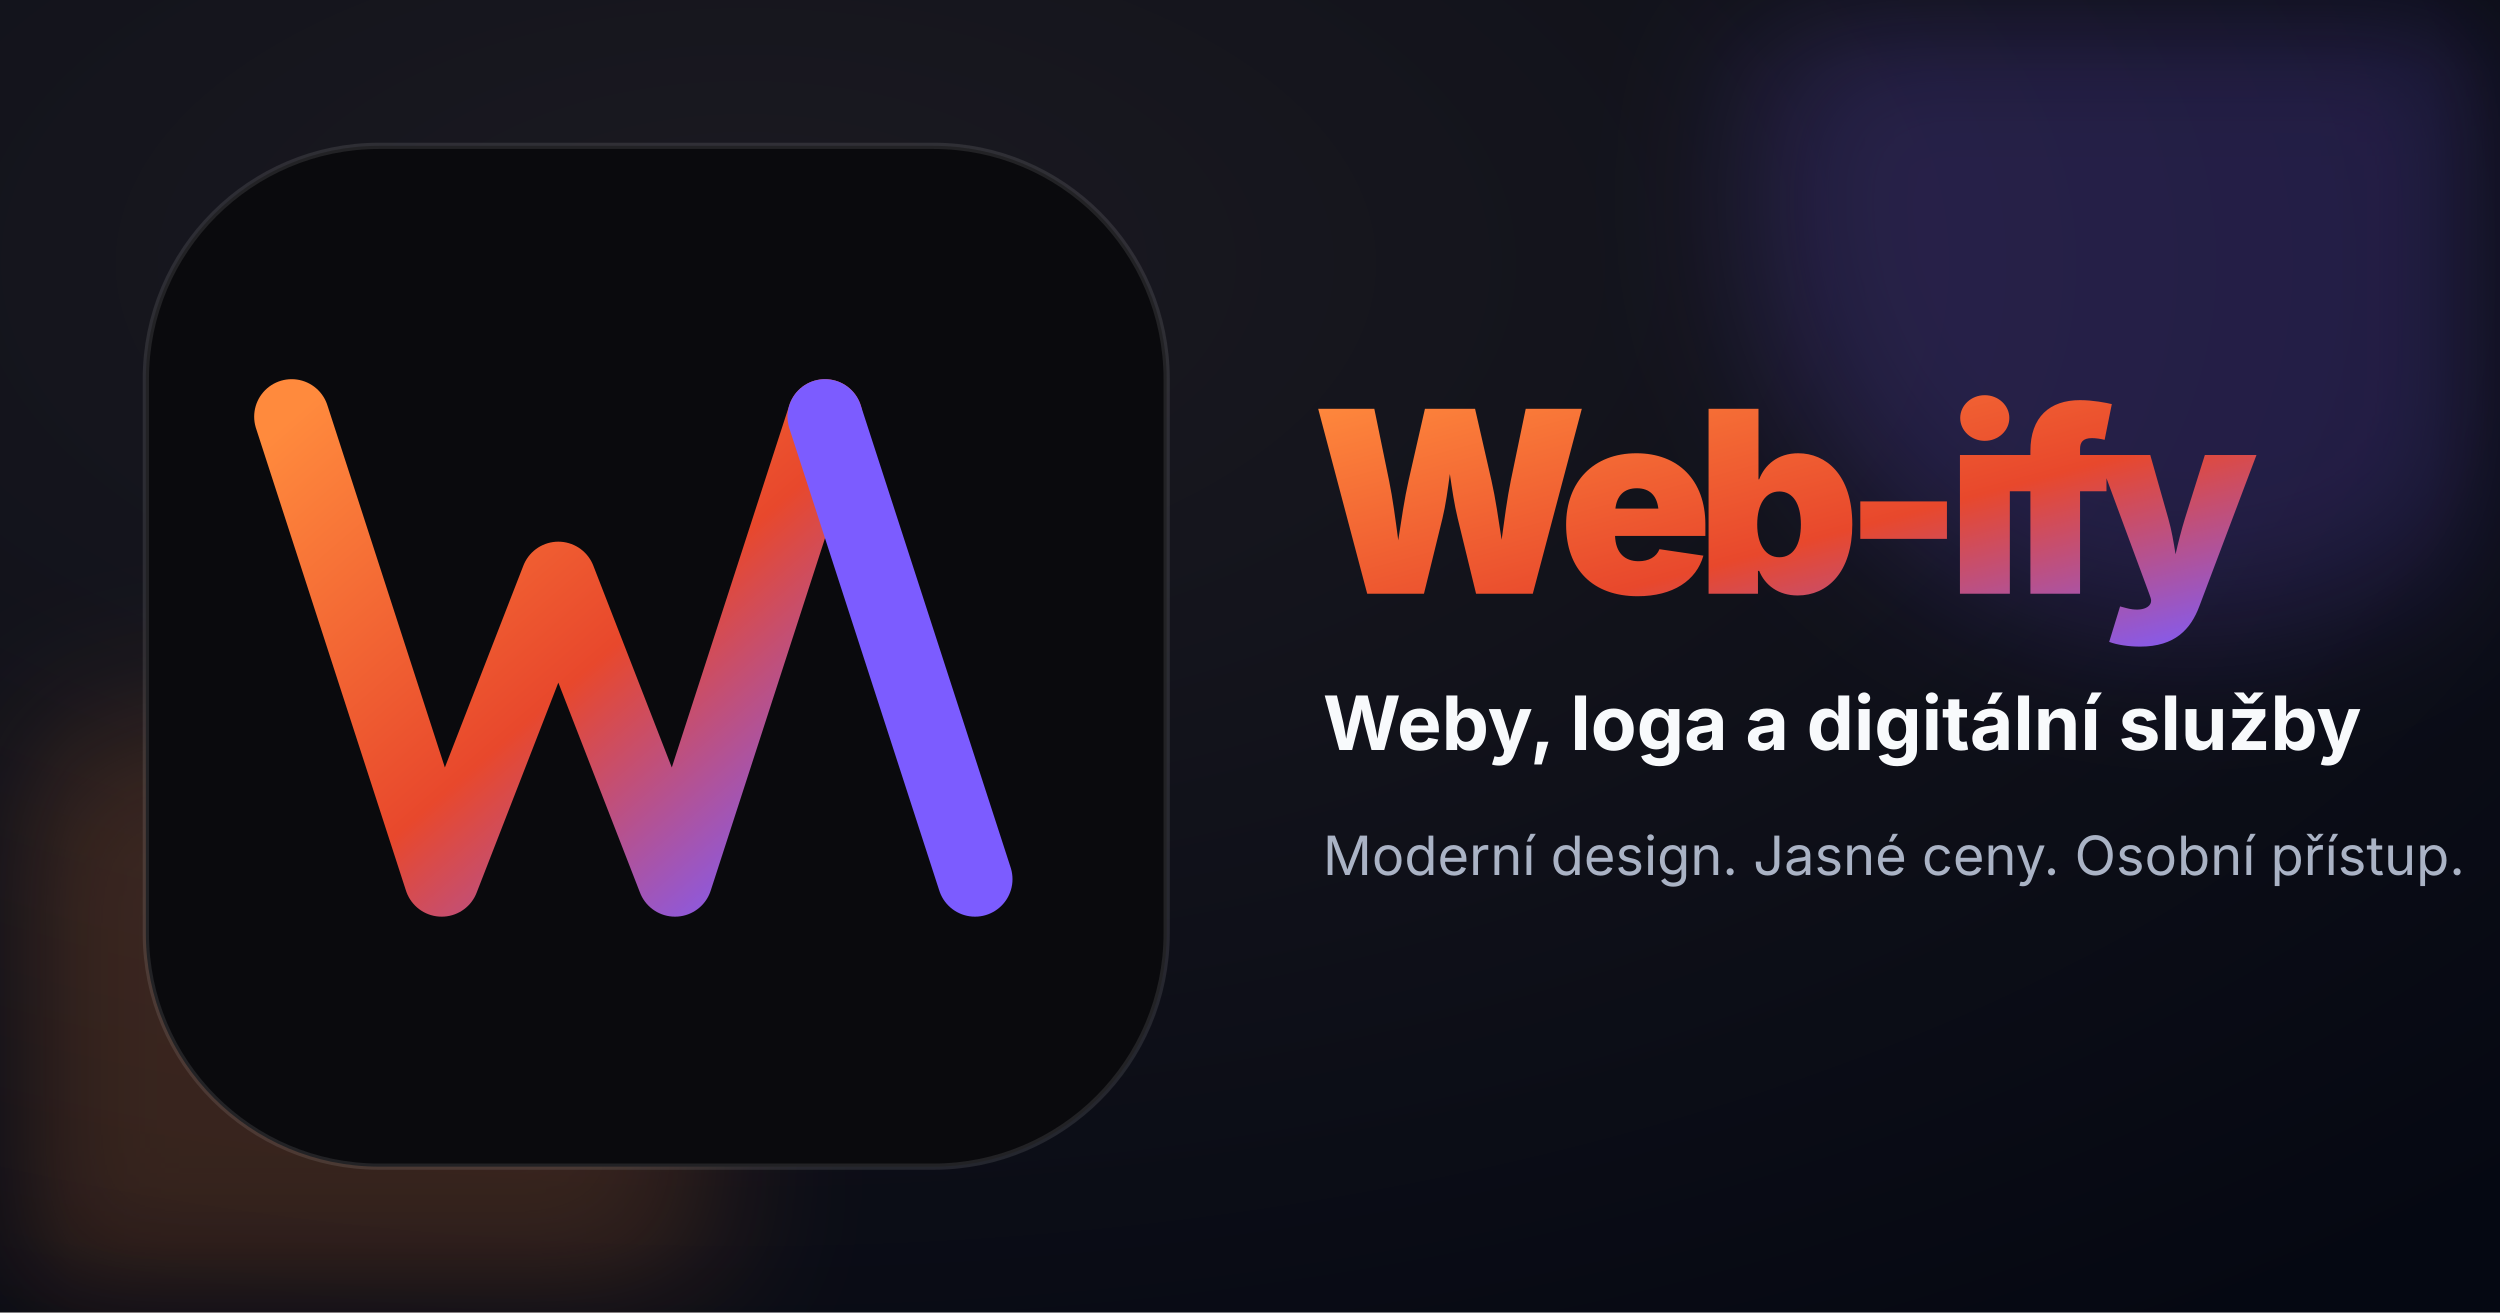
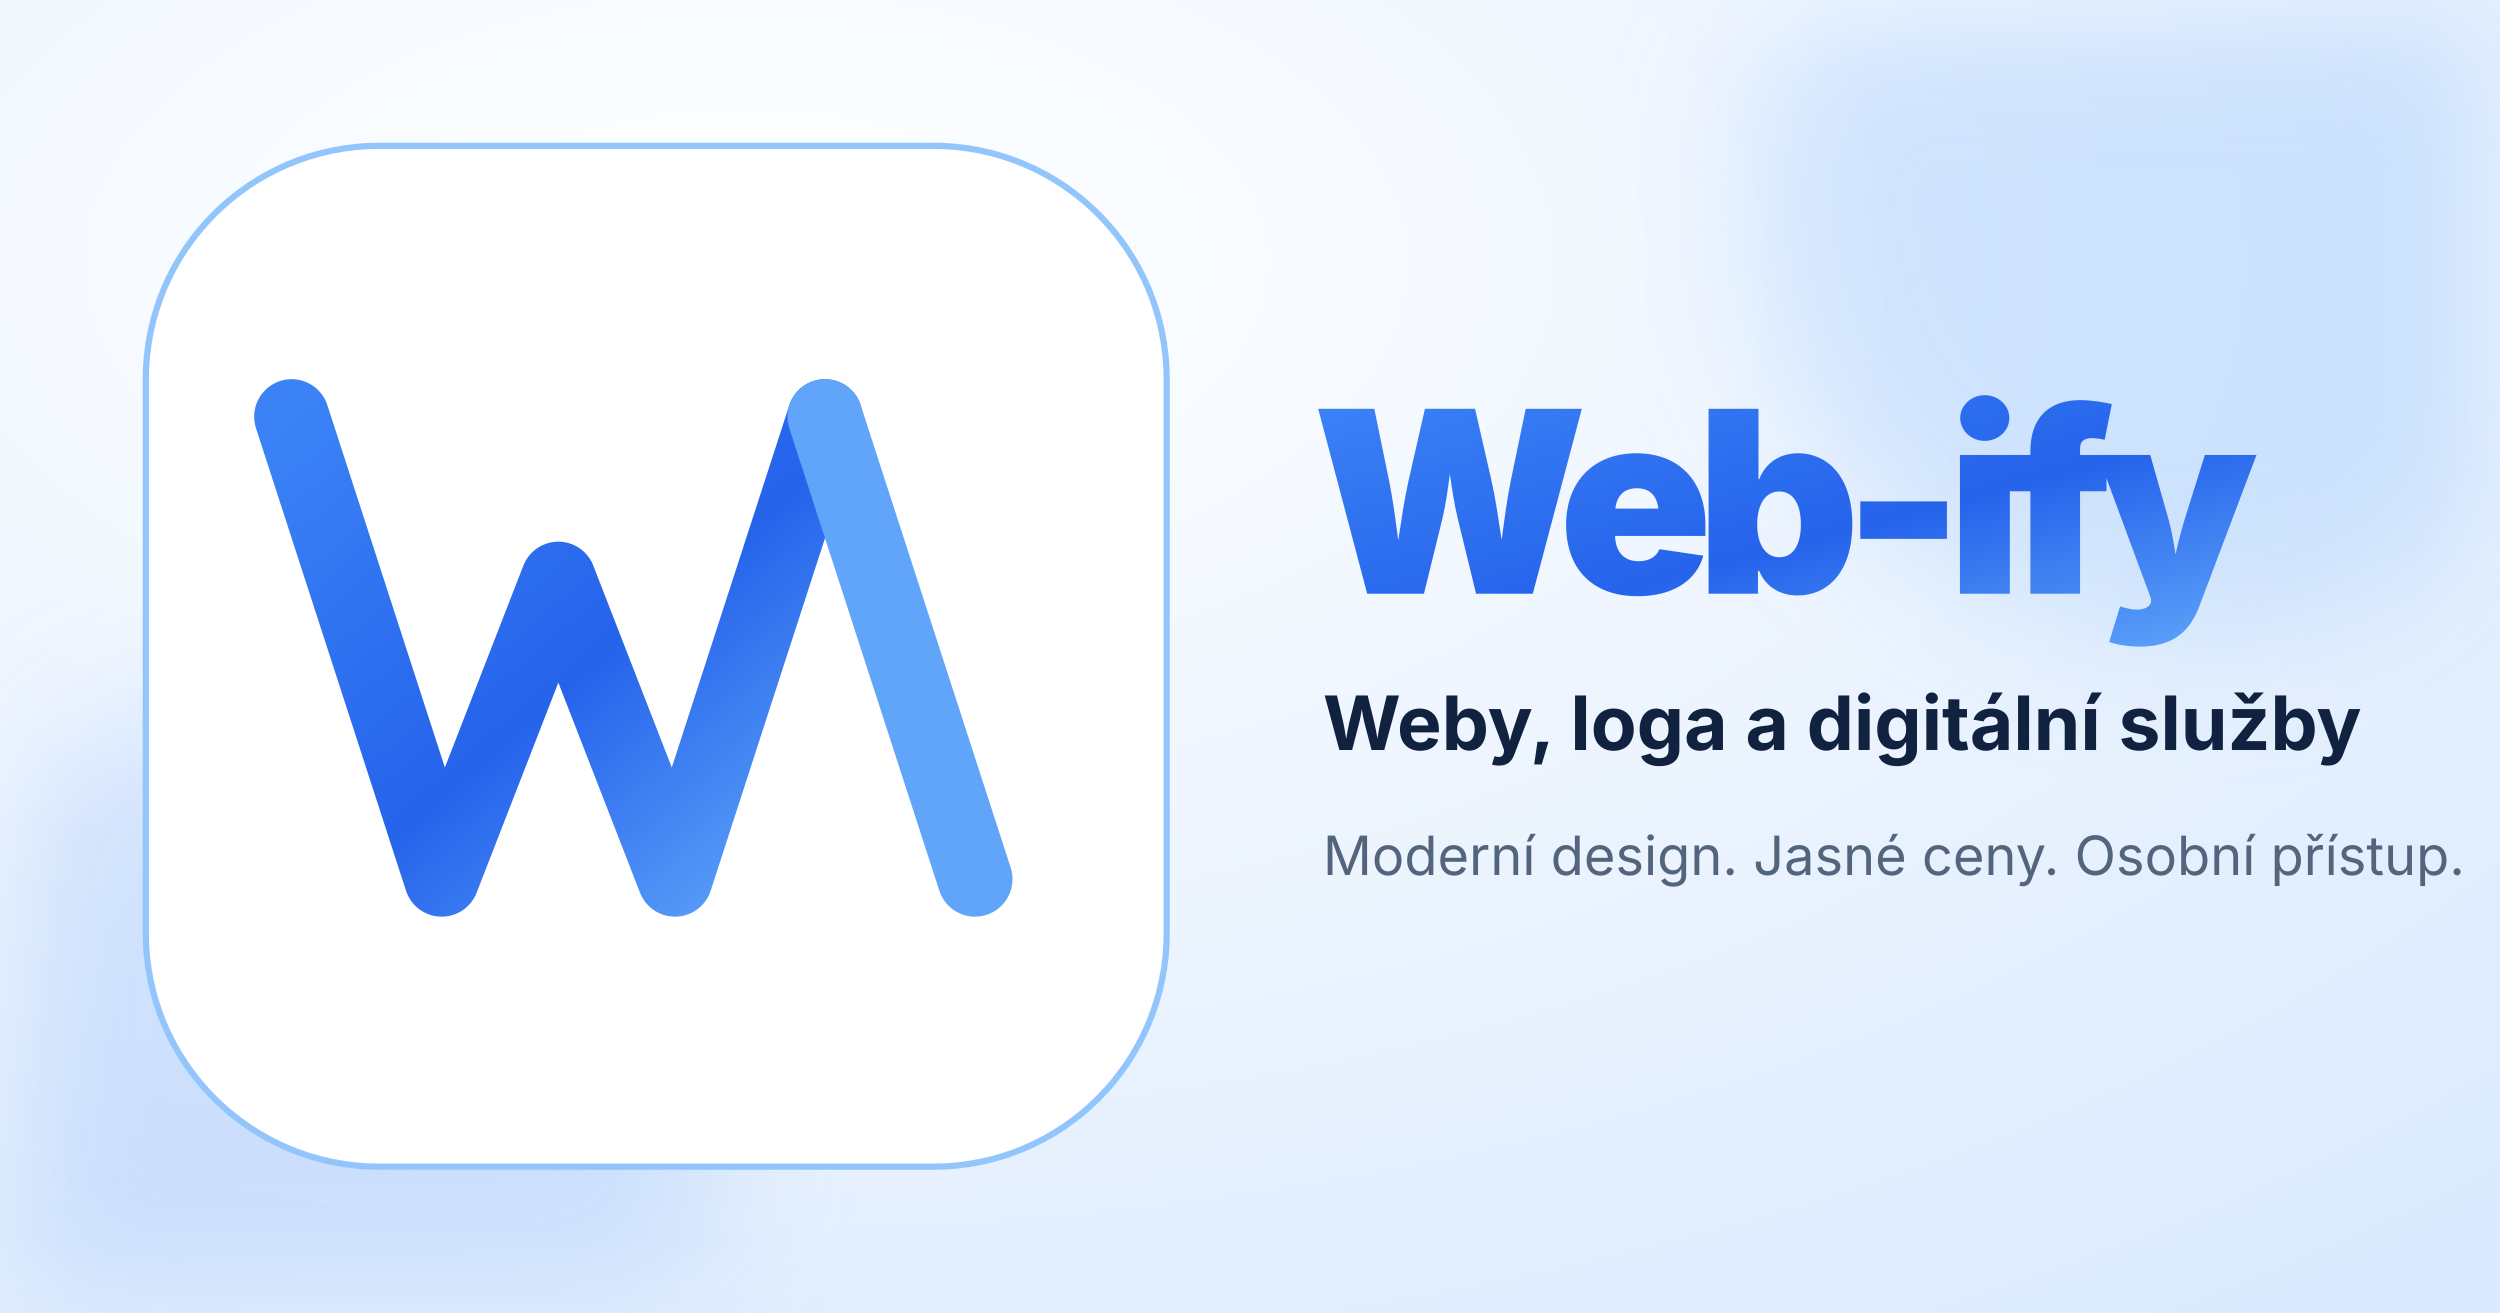
<svg xmlns="http://www.w3.org/2000/svg" width="1200" height="630" viewBox="0 0 1200 630" role="img" aria-labelledby="title desc">
  <defs>
    <radialGradient id="bg" cx="30%" cy="20%" r="100%">
-       <stop offset="0%" stop-color="#1b1a21" />
-       <stop offset="100%" stop-color="#050812" />
+       <stop offset="0%" stop-color="#ffffff" />
+       <stop offset="100%" stop-color="#dbeafe" />
    </radialGradient>
    <linearGradient id="brand" x1="0" y1="0" x2="1" y2="1">
-       <stop offset="0%" stop-color="#ff8a3d" />
-       <stop offset="55%" stop-color="#e8482c" />
-       <stop offset="100%" stop-color="#7c5cff" />
+       <stop offset="0%" stop-color="#3b82f6" />
+       <stop offset="55%" stop-color="#2563eb" />
+       <stop offset="100%" stop-color="#60a5fa" />
    </linearGradient>
    <filter id="glow" x="-50%" y="-50%" width="200%" height="200%">
      <feGaussianBlur stdDeviation="36" />
    </filter>
  </defs>
  <rect width="1200" height="630" fill="url(#bg)" />
-   <circle cx="1050" cy="95" r="210" fill="#7c5cff" opacity=".2" filter="url(#glow)" />
-   <circle cx="120" cy="560" r="220" fill="#ff8a3d" opacity=".18" filter="url(#glow)" />
-   <rect x="70" y="70" width="490" height="490" rx="112" fill="#0a0a0d" stroke="#fff" stroke-opacity=".1" stroke-width="3" />
+   <circle cx="1050" cy="95" r="210" fill="#60a5fa" opacity=".22" filter="url(#glow)" />
+   <circle cx="120" cy="560" r="220" fill="#3b82f6" opacity=".16" filter="url(#glow)" />
+   <rect x="70" y="70" width="490" height="490" rx="112" fill="#ffffff" stroke="#93c5fd" stroke-width="3" />
  <path d="M140 200l72 222 56-144 56 144 72-222" stroke="url(#brand)" stroke-width="36" stroke-linecap="round" stroke-linejoin="round" fill="none" />
-   <path d="M396 200l72 222" stroke="#7c5cff" stroke-width="36" stroke-linecap="round" fill="none" />
+   <path d="M396 200l72 222" stroke="#60a5fa" stroke-width="36" stroke-linecap="round" fill="none" />
  <text x="630" y="285" fill="url(#brand)" font-family="Inter, Arial, sans-serif" font-size="122" font-weight="900" letter-spacing="-8">Web-ify</text>
-   <text x="635" y="360" fill="#f8fafc" font-family="Inter, Arial, sans-serif" font-size="36" font-weight="700">Weby, loga a digitální služby</text>
-   <text x="635" y="420" fill="#aab3c5" font-family="Inter, Arial, sans-serif" font-size="26">Moderní design. Jasné ceny. Osobní přístup.</text>
+   <text x="635" y="360" fill="#10223f" font-family="Inter, Arial, sans-serif" font-size="36" font-weight="700">Weby, loga a digitální služby</text>
+   <text x="635" y="420" fill="#53657d" font-family="Inter, Arial, sans-serif" font-size="26">Moderní design. Jasné ceny. Osobní přístup.</text>
</svg>
